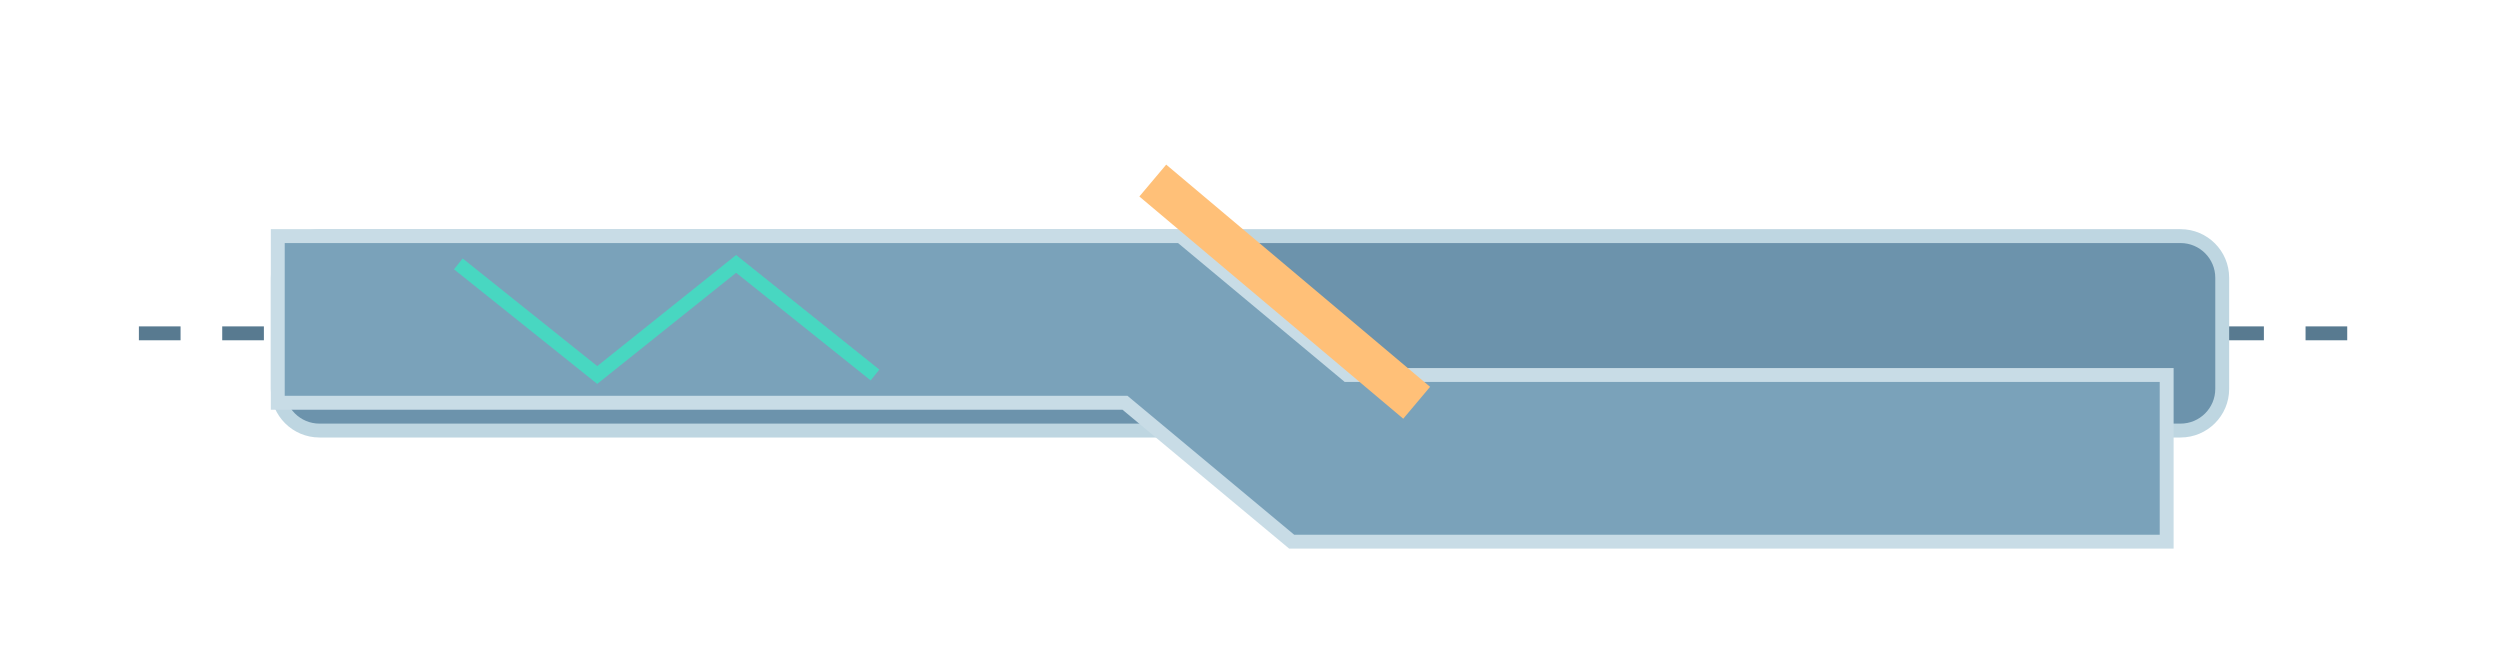
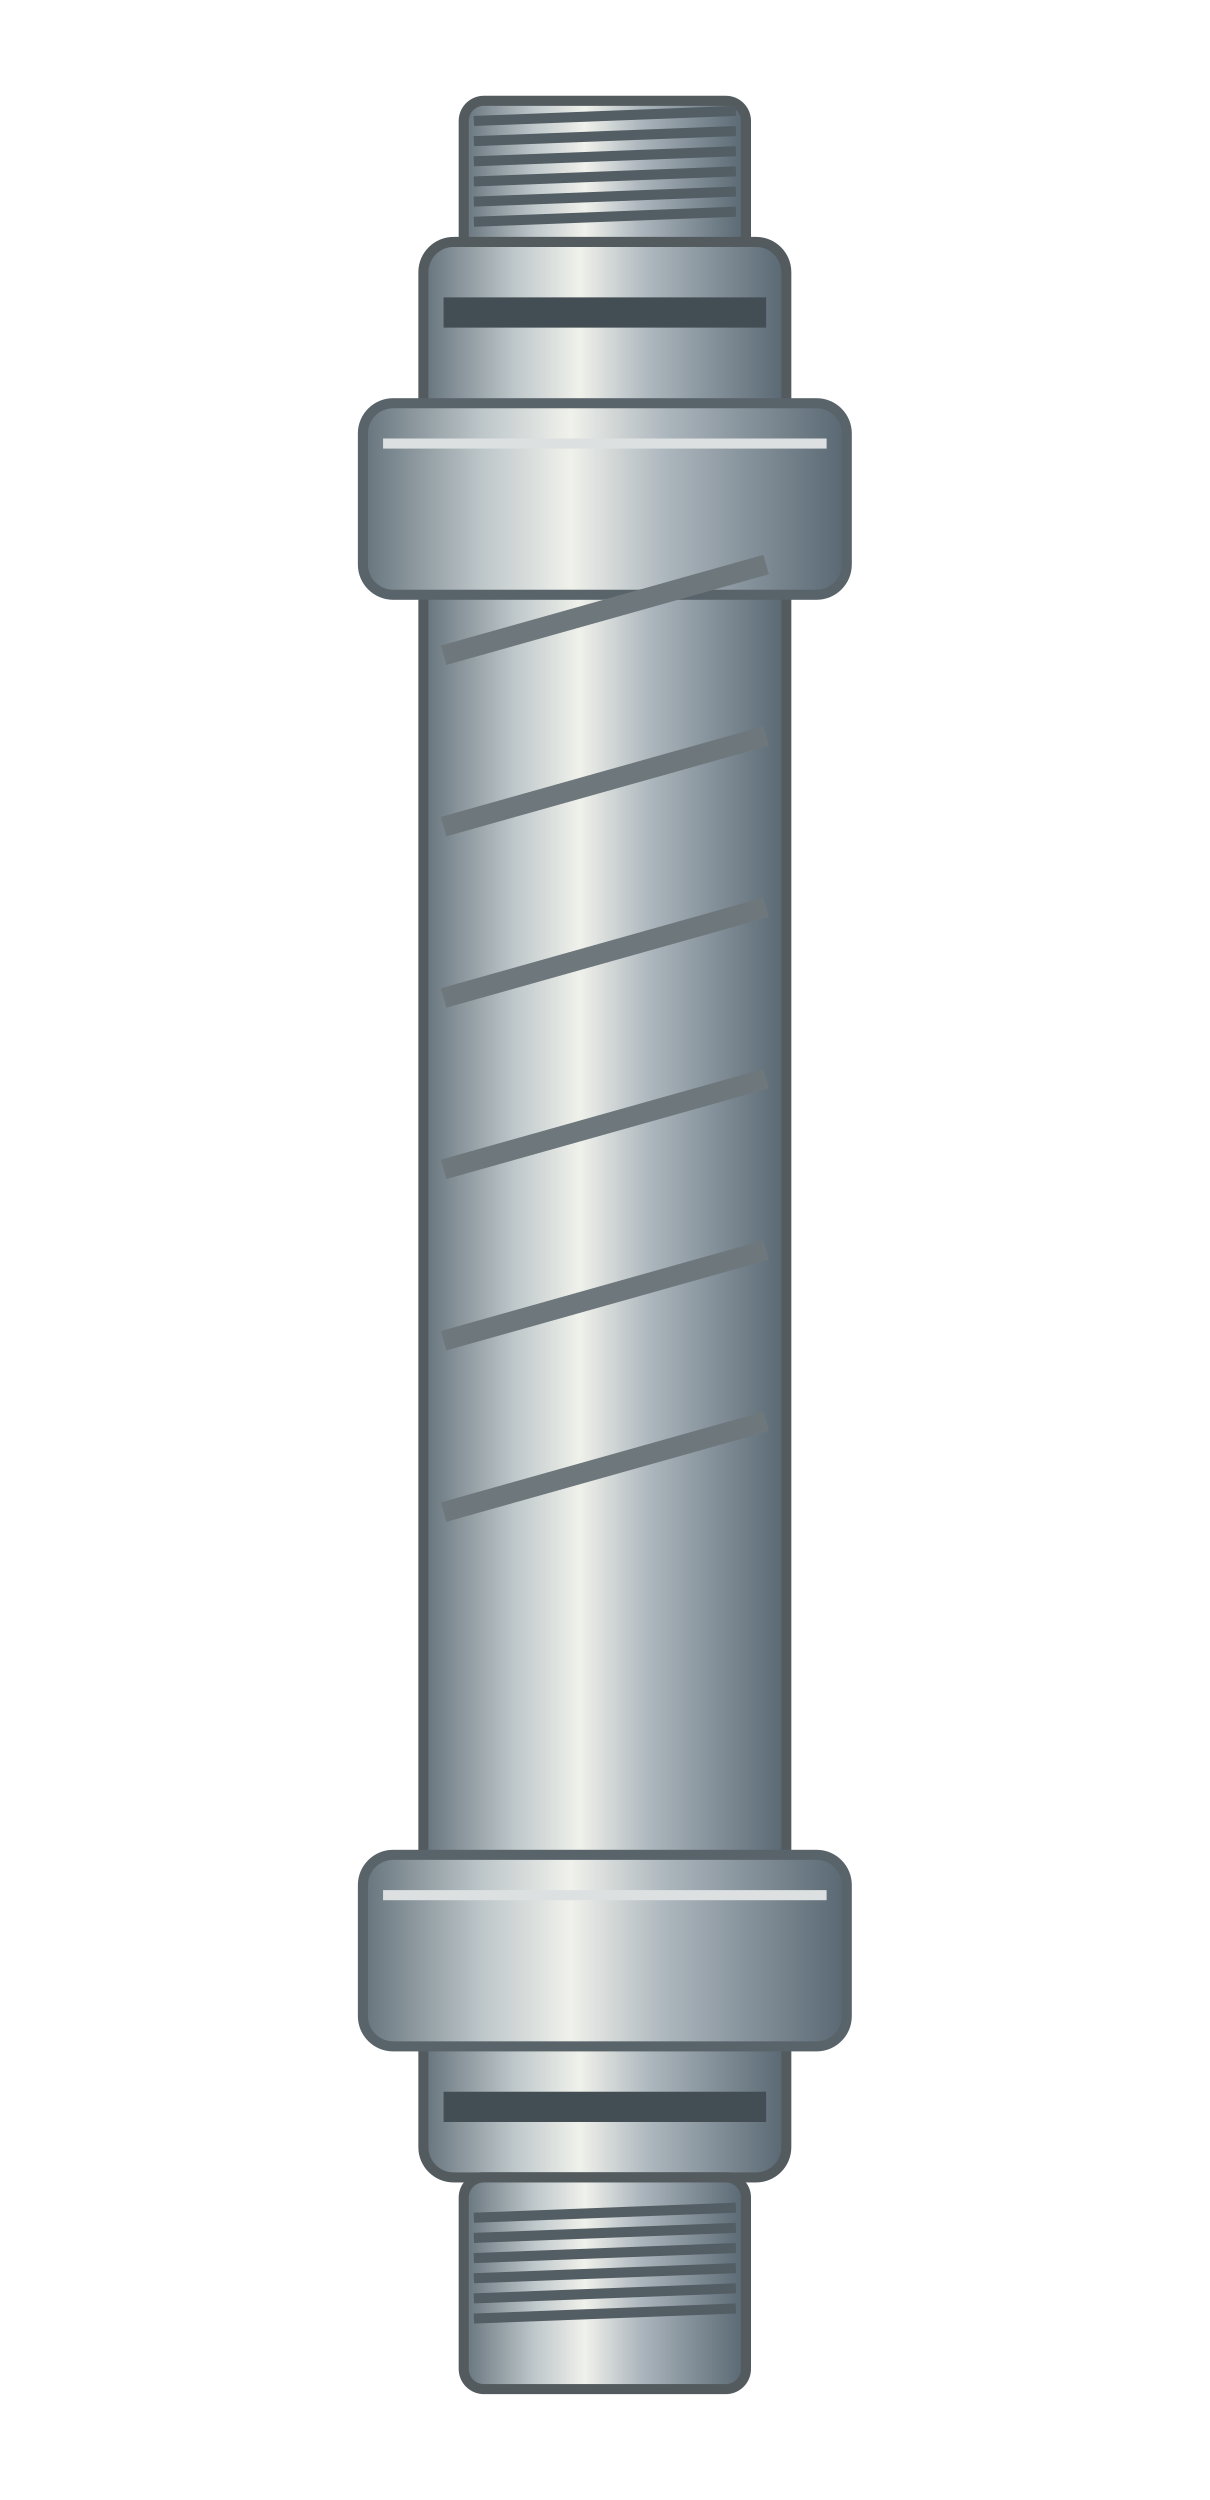
- <svg xmlns="http://www.w3.org/2000/svg" viewBox="0 0 180 48" role="img" aria-label="bent-pdm schematic">
-   <path d="M10 24H170" stroke="#587a90" stroke-dasharray="3 3" />
-   <rect x="20" y="17" width="140" height="14" rx="3" fill="#6c93ac" stroke="#bed6e1" />
-   <path d="M20 17h65l12 10h59v12H93L81 29H20Z" fill="#7aa2ba" stroke="#c8dce6" />
-   <path d="M33 19l10 8 10-8 10 8" stroke="#48d7c1" fill="none" />
-   <path d="M83 13l19 16" stroke="#ffc078" stroke-width="3" />
+ <svg xmlns="http://www.w3.org/2000/svg" viewBox="0 0 120 248" role="img" aria-label="bent-pdm technical illustration">
+   <defs>
+     <linearGradient id="asset-bent-pdm-steel">
+       <stop stop-color="#66737c" />
+       <stop offset=".25" stop-color="#bec7ca" />
+       <stop offset=".43" stop-color="#f0f1eb" />
+       <stop offset=".63" stop-color="#abb5bc" />
+       <stop offset="1" stop-color="#586772" />
+     </linearGradient>
+   </defs>
+   <rect x="46" y="10" width="28" height="20" rx="2" fill="url(#asset-bent-pdm-steel)" stroke="#535b5f" />
+   <path d="M47 12l26 -1" stroke="#535d64" />
+   <path d="M47 14l26 -1" stroke="#535d64" />
+   <path d="M47 16l26 -1" stroke="#535d64" />
+   <path d="M47 18l26 -1" stroke="#535d64" />
+   <path d="M47 20l26 -1" stroke="#535d64" />
+   <path d="M47 22l26 -1" stroke="#535d64" />
+   <rect x="42" y="24" width="36" height="192" rx="3" fill="url(#asset-bent-pdm-steel)" stroke="#535b5f" />
+   <path d="M44 31H76M44 209H76" stroke="#434d54" stroke-width="3" />
+   <rect x="36" y="40" width="48" height="19" rx="3" fill="url(#asset-bent-pdm-steel)" stroke="#59636a" />
+   <path d="M38 44h44" stroke="#dce0e1" />
+   <rect x="36" y="184" width="48" height="19" rx="3" fill="url(#asset-bent-pdm-steel)" stroke="#59636a" />
+   <path d="M38 188h44" stroke="#dce0e1" />
+   <path d="M44 65l32 -9" stroke="#6e777c" stroke-width="2" />
+   <path d="M44 82l32 -9" stroke="#6e777c" stroke-width="2" />
+   <path d="M44 99l32 -9" stroke="#6e777c" stroke-width="2" />
+   <path d="M44 116l32 -9" stroke="#6e777c" stroke-width="2" />
+   <path d="M44 133l32 -9" stroke="#6e777c" stroke-width="2" />
+   <path d="M44 150l32 -9" stroke="#6e777c" stroke-width="2" />
+   <rect x="46" y="216" width="28" height="21" rx="2" fill="url(#asset-bent-pdm-steel)" stroke="#535b5f" />
+   <path d="M47 220l26 -1" stroke="#535d64" />
+   <path d="M47 222l26 -1" stroke="#535d64" />
+   <path d="M47 224l26 -1" stroke="#535d64" />
+   <path d="M47 226l26 -1" stroke="#535d64" />
+   <path d="M47 228l26 -1" stroke="#535d64" />
+   <path d="M47 230l26 -1" stroke="#535d64" />
</svg>
